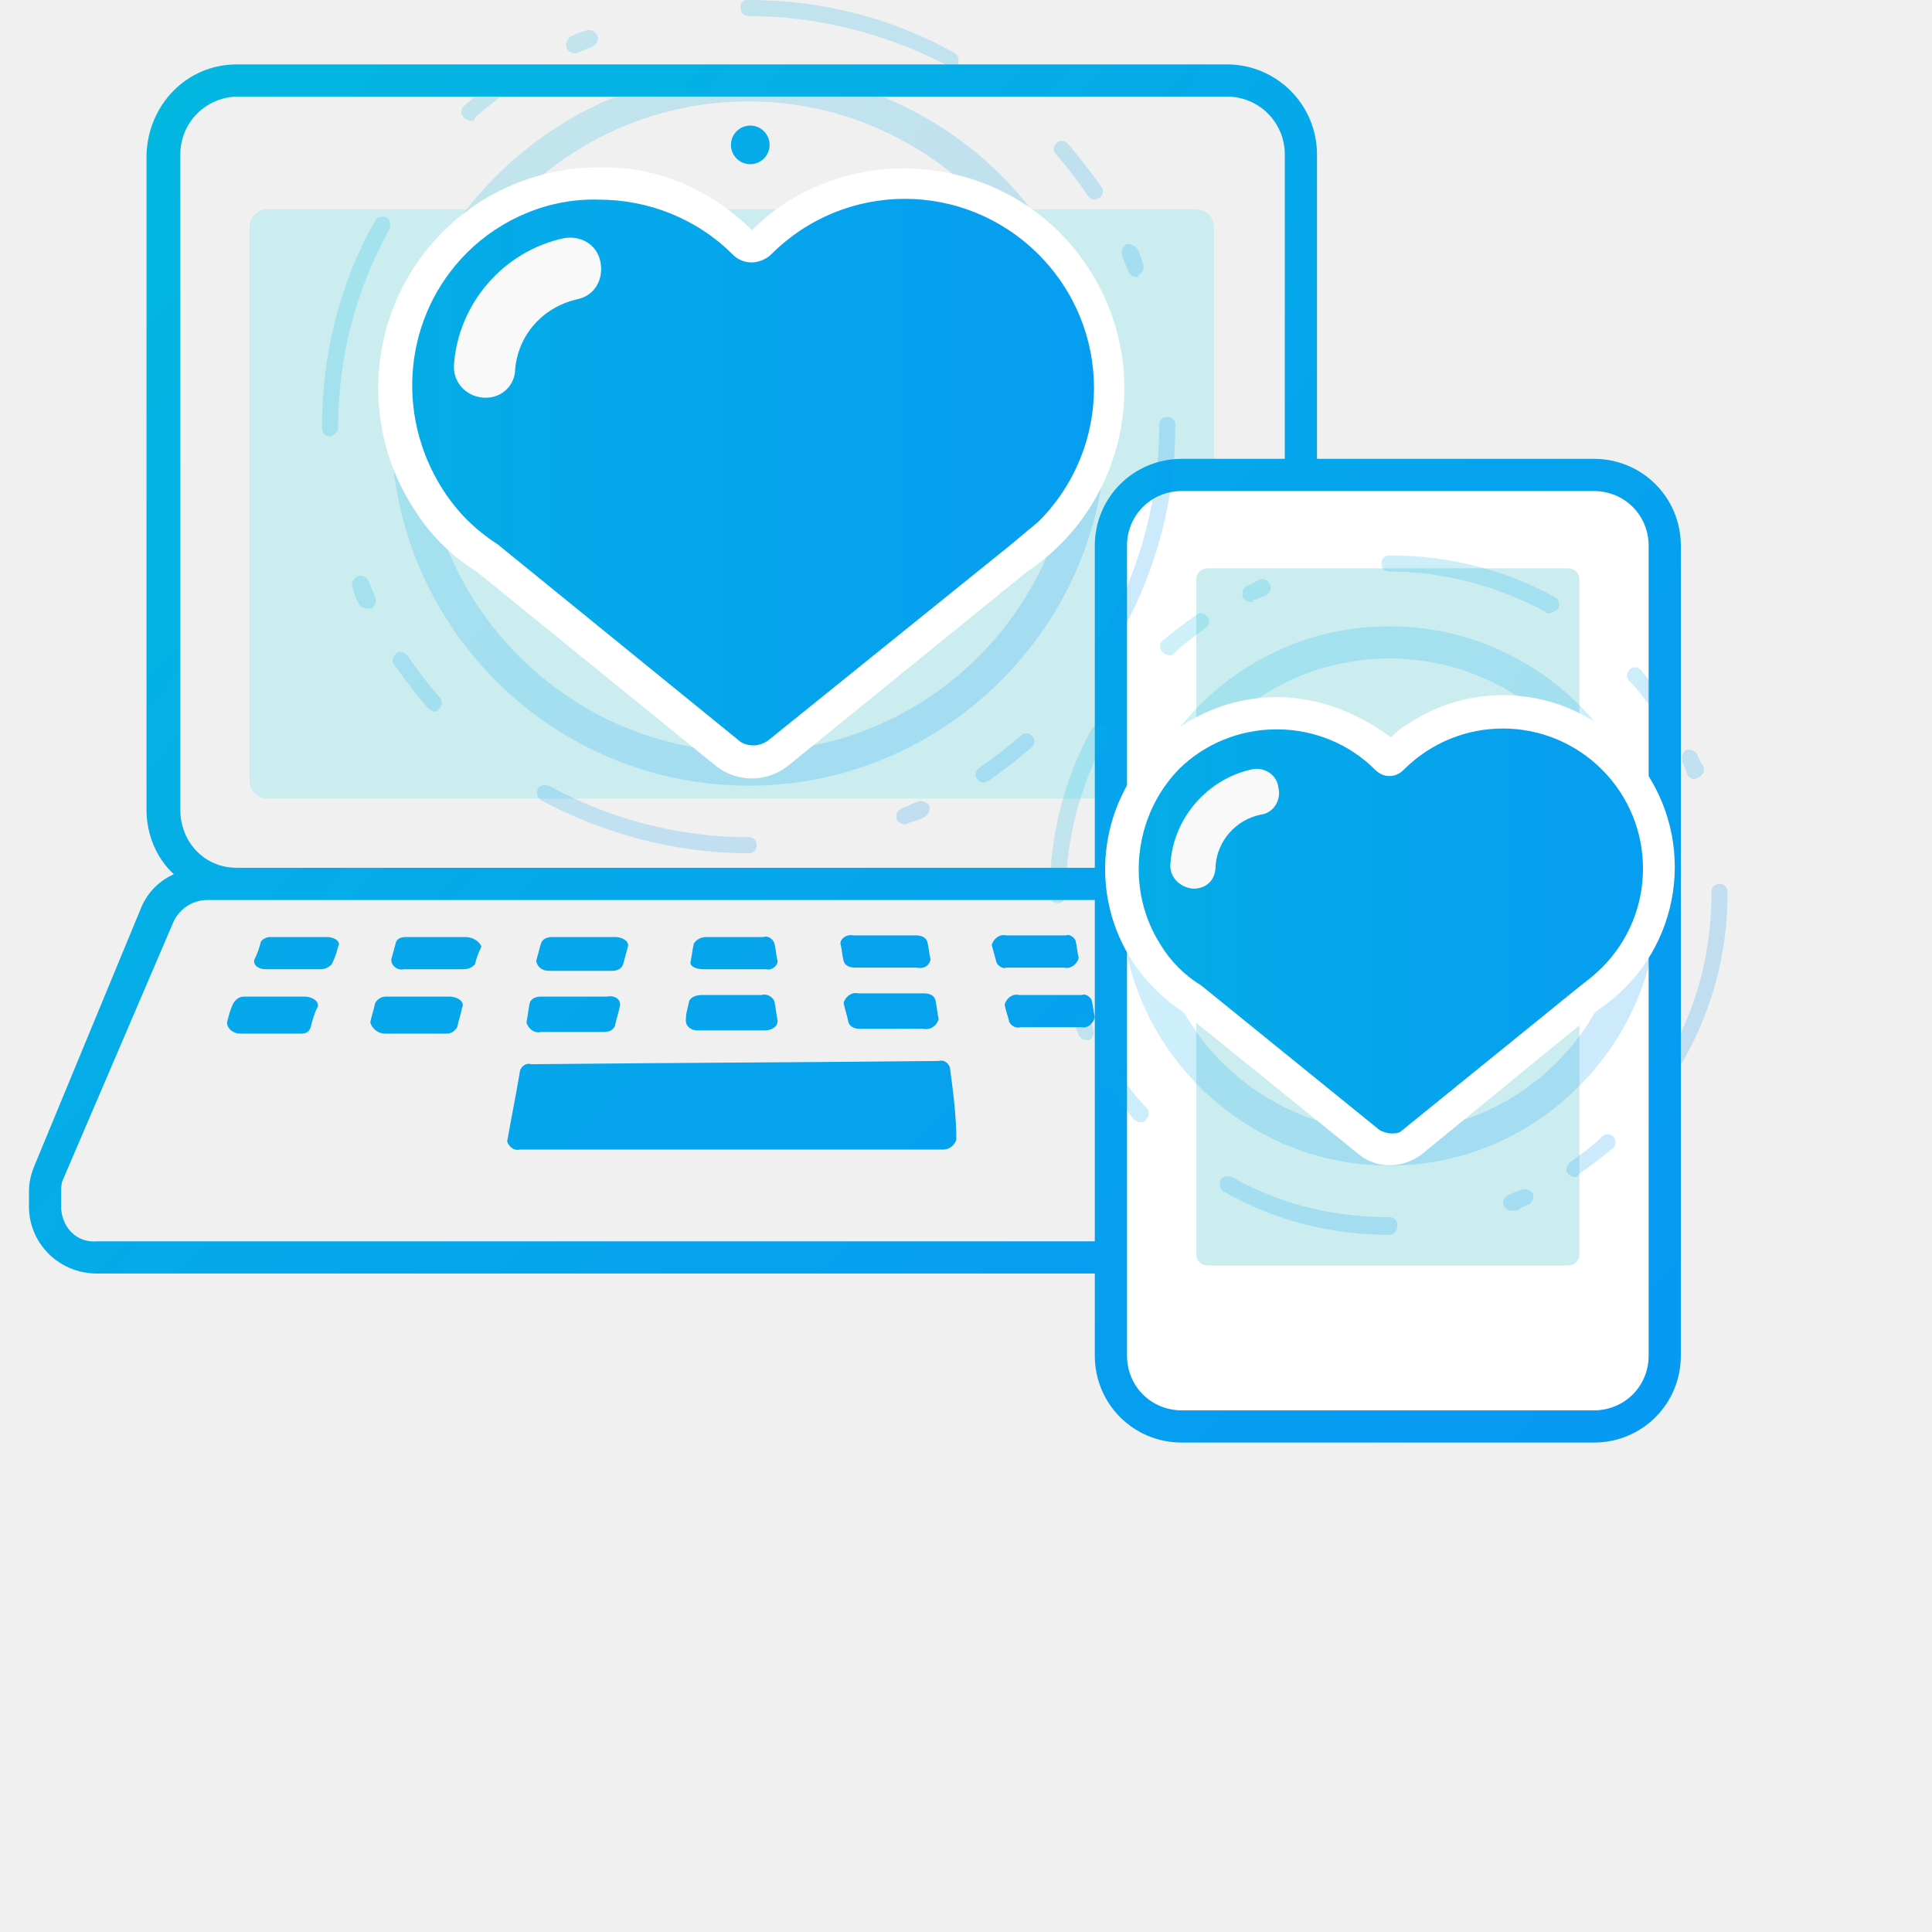
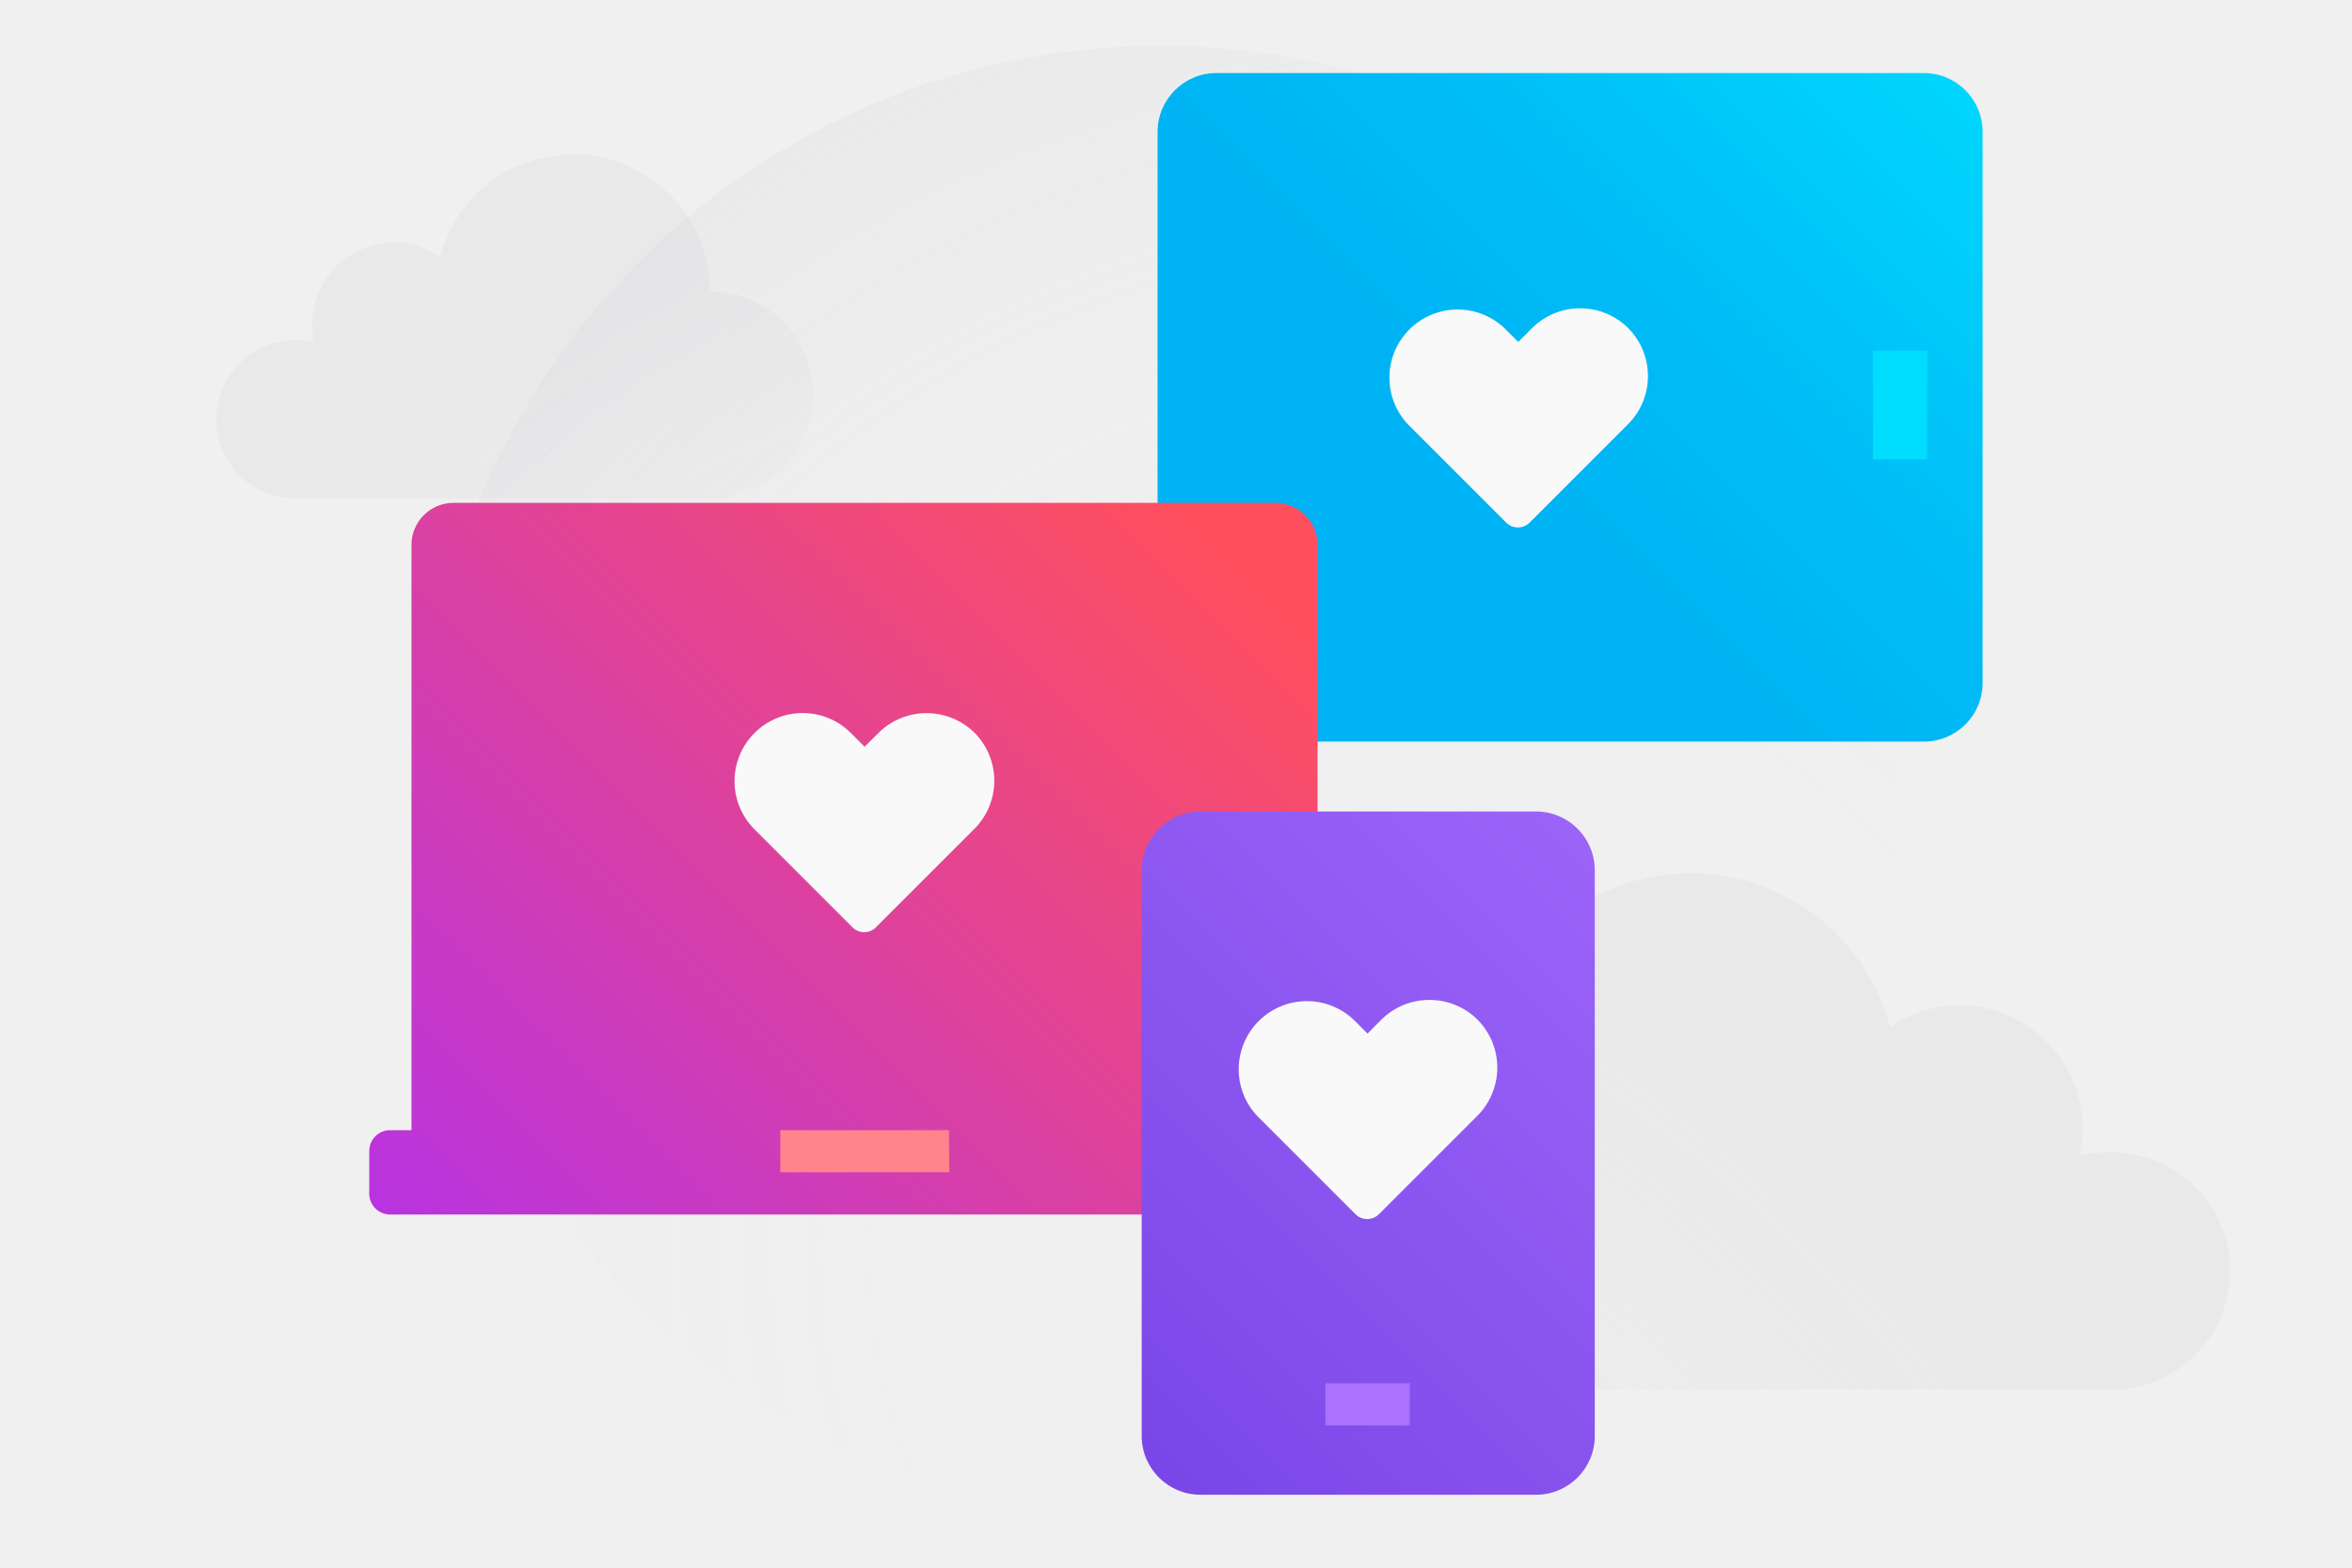
- <svg xmlns="http://www.w3.org/2000/svg" version="1.1" x="0px" y="0px" viewBox="0 0 120 120" style="enable-background:new 0 0 107.3 91.9;" xml:space="preserve">
-   <style type="text/css">
- .st0{fill:#CCEDF0;}
- .st1{fill:url(#LaptopOutline_2_);}
- .st2{fill:url(#Keyboard_2_);}
- .st3{fill:url(#SVGID_1_);}
- .st4{fill:#FFFFFF;}
- .st5{fill:url(#DeviceOutline_2_);}
- .st6{opacity:0.2;fill:url(#LargeCircle_2_);}
- .st7{opacity:0.2;fill:url(#LargeSolid_1_);}
- .st8{opacity:0.2;fill:url(#SmallDotted_1_);}
- .st9{opacity:0.2;fill:url(#SmallSolid_1_);}
- .st10{fill:url(#SmallHeart_2_);}
- .st11{fill:#F9F9FA;}
- .st12{fill:url(#LargeHeart_3_);}
- 
- @keyframes beat {
-   0% {
-     transform: scale(1);
-   }
-   25% {
-     transform: scale(.8);
-   }
-   60% {
-     transform: scale(1);
-   }
-   80% {
-     transform: scale(.9);
-   }
-   90% {
-     transform: scale(1);
-   }
-   100% {
-     transform: scale(1);
-   }
- 
- }
- 
- .LargeHeart_2_ {
-   animation: beat 1.5s infinite;
-   transform-origin: 40% 20%;
- }
- 
- .SmallHeart {
-   animation: beat 1.5s infinite;
-   transform-origin: 70% 50%;
- }
- 
- @keyframes spin {
-   0% {
-     transform: rotate(0deg);
-   }
-   100% {
-     transform: rotate(360deg);
-   }
- }
- 
- #LargeCircle_1_ {
-   animation: spin 10s infinite linear;
-   transform-origin: 39% 22%;
- }
- 
- @keyframes spinback {
-   0% {
-     transform: rotate(360deg);
-   }
-   100% {
-     transform: rotate(0deg);
-   }
- 
- }
- 
- #SmallDotted {
-   animation: spinback 10s infinite linear;
-   transform-origin: 72% 46.5%;
- }
- </style>
-   <g id="Devices">
-     <g id="LaptopScreen_2_">
-       <g id="LaptopScreen">
-         <path id="LaptopScreen_1_" class="st0" d="M74.3,13c0.6,0,1.1,0.5,1.1,1.1v34.4c0,0.6-0.5,1.1-1.1,1.1H16.6     c-0.6,0-1.1-0.5-1.1-1.1V14.1c0-0.6,0.5-1.1,1.1-1.1H74.3" />
-       </g>
-     </g>
-     <g id="LaptopOutline">
-       <linearGradient id="LaptopOutline_2_" gradientUnits="userSpaceOnUse" x1="642.626" y1="1843.455" x2="829.626" y2="2012.955" gradientTransform="matrix(1 0 0 1 -683.19 -1876.168)">
-         <stop offset="0" style="stop-color:#00C8D7" />
-         <stop offset="1" style="stop-color:#0A84FF" />
-       </linearGradient>
-       <path id="LaptopOutline_1_" class="st1" d="M88.8,72.5l-7.3-16.1c-0.3-0.8-0.9-1.4-1.6-1.8c1.2-1.1,1.9-2.6,1.9-4.2V9.6     c0-3.1-2.5-5.6-5.6-5.6H14.7c-3.1,0-5.5,2.5-5.6,5.6v40.7c0,1.5,0.6,3,1.7,4c-0.9,0.4-1.6,1.1-2,2L2.1,72.5     c-0.2,0.5-0.3,1-0.3,1.5v1.1c0.1,2.3,2,4,4.2,4h78.9c2.3,0.1,4.1-1.7,4.2-4v-1C89.1,73.5,89,73,88.8,72.5z M87.1,75.1     c-0.1,1.2-1.1,2-2.2,2H6c-1.2,0.1-2.1-0.8-2.2-2V74c0-0.2,0-0.5,0.1-0.7l6.9-16.1c0.4-0.8,1.2-1.3,2.1-1.3h64.7     c0.9,0,1.7,0.5,2.1,1.2L87,73.2c0.1,0.2,0.2,0.5,0.2,0.7L87.1,75.1L87.1,75.1z M11.2,50.3V9.6c0-2,1.6-3.6,3.6-3.6h61.4     c2,0,3.6,1.6,3.6,3.6v40.7c0,2-1.6,3.6-3.6,3.6H14.7C12.7,53.9,11.2,52.3,11.2,50.3z" />
-     </g>
-     <g id="Keyboard">
-       <linearGradient id="Keyboard_2_" gradientUnits="userSpaceOnUse" x1="595.69" y1="1806.783" x2="848.69" y2="2056.783" gradientTransform="matrix(1 0 0 1 -683.19 -1876.168)">
-         <stop offset="0" style="stop-color:#00C8D7" />
-         <stop offset="1" style="stop-color:#0A84FF" />
-       </linearGradient>
-       <path id="Keyboard_1_" class="st2" d="M58.6,71.4H32.3c-0.4,0.1-0.7-0.2-0.8-0.5c0.3-1.7,0.5-2.6,0.8-4.4c0.1-0.3,0.4-0.5,0.7-0.4     C43.1,66,48.3,66,58.3,65.9c0.3-0.1,0.6,0.1,0.7,0.4c0.2,1.5,0.4,3,0.4,4.5C59.3,71.1,59,71.4,58.6,71.4z M27.9,61.9H24     c-0.3,0-0.5,0.1-0.7,0.4c-0.1,0.5-0.2,0.7-0.3,1.2c0.1,0.4,0.5,0.7,0.9,0.7h3.8c0.3,0,0.5-0.1,0.7-0.4c0.1-0.5,0.2-0.7,0.3-1.2     C28.9,62.2,28.4,61.9,27.9,61.9z M37.7,61.9h-4.1c-0.3,0-0.6,0.1-0.7,0.4c-0.1,0.5-0.1,0.7-0.2,1.2c0.1,0.4,0.5,0.7,0.9,0.6h3.9     c0.3,0,0.6-0.1,0.7-0.4c0.1-0.5,0.2-0.7,0.3-1.2C38.6,62.1,38.2,61.8,37.7,61.9z M58.3,63.3c-0.1-0.5-0.1-0.7-0.2-1.2     c-0.1-0.3-0.4-0.4-0.7-0.4h-4.1c-0.4-0.1-0.8,0.2-0.9,0.6c0.1,0.5,0.2,0.7,0.3,1.2c0.1,0.3,0.4,0.4,0.7,0.4h3.9     C57.8,64,58.2,63.7,58.3,63.3z M48.3,63.4c-0.1-0.5-0.1-0.7-0.2-1.2c-0.1-0.3-0.5-0.5-0.8-0.4h-3.7c-0.3,0-0.7,0.1-0.8,0.4     c-0.1,0.5-0.2,0.7-0.2,1.2c0,0.4,0.4,0.6,0.7,0.6h4.2C47.9,64,48.3,63.8,48.3,63.4z M68,63.2c-0.1-0.5-0.1-0.7-0.2-1.1     c-0.1-0.2-0.4-0.4-0.6-0.3h-3.9c-0.4-0.1-0.8,0.2-0.9,0.6c0.1,0.5,0.2,0.7,0.3,1.1c0.1,0.2,0.4,0.4,0.7,0.3h3.8     C67.5,63.9,67.9,63.6,68,63.2z M28.9,58.2h-3.7c-0.3,0-0.5,0.1-0.6,0.3c-0.1,0.4-0.2,0.7-0.3,1.1c0,0.4,0.4,0.7,0.8,0.6h3.7     c0.3,0,0.5-0.1,0.7-0.3c0.1-0.4,0.2-0.7,0.4-1.1C29.8,58.5,29.4,58.2,28.9,58.2z M38.2,58.2h-3.9c-0.3,0-0.6,0.1-0.7,0.4     c-0.1,0.4-0.2,0.7-0.3,1.1c0.1,0.4,0.4,0.6,0.8,0.6H38c0.3,0,0.6-0.1,0.7-0.4c0.1-0.4,0.2-0.7,0.3-1.1     C39.1,58.5,38.7,58.2,38.2,58.2z M57.8,59.6c-0.1-0.4-0.1-0.7-0.2-1.1c-0.1-0.3-0.4-0.4-0.7-0.4H53c-0.4-0.1-0.8,0.2-0.8,0.5     c0.1,0.4,0.1,0.7,0.2,1.1c0.1,0.3,0.4,0.4,0.7,0.4h3.8C57.4,60.2,57.7,60,57.8,59.6z M48.3,59.7c-0.1-0.4-0.1-0.7-0.2-1.1     c-0.1-0.3-0.4-0.5-0.7-0.4h-3.5c-0.3,0-0.6,0.1-0.8,0.4C43,59,43,59.2,42.9,59.7c-0.1,0.3,0.3,0.5,0.8,0.5h3.9     C47.9,60.3,48.3,60,48.3,59.7z M67,59.5c-0.1-0.4-0.1-0.7-0.2-1.1c-0.1-0.2-0.4-0.4-0.6-0.3h-3.7c-0.4-0.1-0.8,0.2-0.9,0.6     c0.1,0.4,0.2,0.7,0.3,1.1c0.1,0.2,0.4,0.4,0.6,0.3h3.6C66.5,60.2,66.9,59.9,67,59.5z M18.9,61.9h-3.7c-0.3,0-0.5,0.1-0.7,0.4     c-0.2,0.4-0.3,0.8-0.4,1.2c0,0.4,0.4,0.7,0.8,0.7h3.8c0.3,0,0.5-0.1,0.6-0.4c0.1-0.4,0.2-0.8,0.4-1.2     C19.9,62.3,19.5,61.9,18.9,61.9z M20.3,58.2h-3.5c-0.2,0-0.5,0.1-0.6,0.3c-0.1,0.4-0.2,0.7-0.4,1.1c-0.1,0.3,0.2,0.6,0.7,0.6h3.4     c0.3,0,0.5-0.1,0.7-0.3c0.2-0.4,0.3-0.7,0.4-1.1C21.2,58.5,20.8,58.2,20.3,58.2z M71.2,62.4c0.1,0.4,0.3,0.8,0.3,1.1     c0.1,0.2,0.4,0.4,0.6,0.3h3.7c0.4,0.1,0.8-0.2,0.9-0.6c-0.1-0.4-0.2-0.8-0.3-1.1c-0.1-0.2-0.4-0.4-0.7-0.3H72     C71.4,61.7,71,62,71.2,62.4z M70.1,58.7c0.1,0.4,0.2,0.7,0.4,1.1c0.1,0.2,0.4,0.3,0.6,0.3h3.4c0.3,0.1,0.7-0.1,0.7-0.5v-0.1     c-0.1-0.4-0.2-0.7-0.3-1.1c-0.1-0.2-0.3-0.4-0.6-0.3h-3.5C70.5,58,70.1,58.3,70.1,58.7z" />
-     </g>
-     <g id="Webcam">
-       <g id="Webcam_1_">
-         <linearGradient id="SVGID_1_" gradientUnits="userSpaceOnUse" x1="-58.629" y1="1714.922" x2="189.371" y2="1964.922" gradientTransform="matrix(1 0 0 1 0 -1812)">
-           <stop offset="0" style="stop-color:#00C8D7" />
-           <stop offset="1" style="stop-color:#0A84FF" />
-         </linearGradient>
-         <circle class="st3" cx="46.6" cy="9" r="1.2" />
-       </g>
-     </g>
-     <g id="DeviceBackground">
-       <path id="DeviceBackground_1_" class="st4" d="M73.4,29.5H99c2.5,0,4.4,2,4.4,4.4v50.3c0,2.5-2,4.4-4.4,4.4H73.4     c-2.5,0-4.4-2-4.4-4.4V33.9C69,31.5,71,29.5,73.4,29.5z" />
-     </g>
-     <g id="DeviceOutline">
-       <linearGradient id="DeviceOutline_2_" gradientUnits="userSpaceOnUse" x1="627.831" y1="1806.609" x2="868.331" y2="2025.108" gradientTransform="matrix(1 0 0 1 -683.19 -1876.168)">
-         <stop offset="0" style="stop-color:#00C8D7" />
-         <stop offset="1" style="stop-color:#0A84FF" />
-       </linearGradient>
-       <path id="DeviceOutline_1_" class="st5" d="M99,30.5c1.9,0,3.4,1.5,3.4,3.4v50.3c0,1.9-1.5,3.4-3.4,3.4H73.4     c-1.9,0-3.4-1.5-3.4-3.4V33.9c0-1.9,1.5-3.4,3.4-3.4L99,30.5 M99,28.5H73.4c-3,0-5.4,2.4-5.4,5.4v50.3c0,3,2.4,5.4,5.4,5.4H99     c3,0,5.4-2.4,5.4-5.4V33.9C104.4,30.9,102,28.5,99,28.5z" />
-     </g>
-     <g id="DeviceScreen">
-       <path id="DeviceScreen_1_" class="st0" d="M97.4,35.3c0.4,0,0.7,0.3,0.7,0.7v41.9c0,0.4-0.3,0.7-0.7,0.7H75     c-0.4,0-0.7-0.3-0.7-0.7V36c0-0.4,0.3-0.7,0.7-0.7H97.4" />
-     </g>
-   </g>
-   <g class="LargeCircle">
-     <linearGradient id="LargeCircle_2_" gradientUnits="userSpaceOnUse" x1="2.575" y1="-12.667" x2="86.828" y2="62.523">
-       <stop offset="0" style="stop-color:#00C8D7" />
-       <stop offset="1" style="stop-color:#0A84FF" />
-     </linearGradient>
-     <path id="LargeCircle_1_" class="st6" d="M46.5,4.3 M46.5,53L46.5,53c-4.5,0-9-1.2-12.9-3.3c-0.2-0.1-0.3-0.4-0.2-0.7   c0.1-0.2,0.4-0.3,0.7-0.2c3.8,2.1,8.1,3.2,12.4,3.2c0.3,0,0.5,0.2,0.5,0.5S46.8,53,46.5,53z M56.2,51.2c-0.2,0-0.4-0.1-0.5-0.3   c-0.1-0.3,0-0.5,0.3-0.7c0.3-0.1,0.7-0.3,1-0.4c0.2-0.1,0.5,0,0.7,0.2c0.1,0.3,0,0.5-0.2,0.7c-0.3,0.2-0.7,0.3-1,0.4   C56.3,51.2,56.3,51.2,56.2,51.2z M61.1,48.6c-0.2,0-0.3-0.1-0.4-0.2c-0.2-0.2-0.1-0.5,0.1-0.7c0.9-0.6,1.8-1.3,2.6-2   c0.2-0.2,0.5-0.2,0.7,0c0.2,0.2,0.2,0.5,0,0.7c-0.8,0.7-1.7,1.4-2.7,2.1C61.3,48.5,61.2,48.6,61.1,48.6z M27,44.2   c-0.1,0-0.3-0.1-0.4-0.2c-0.7-0.8-1.4-1.7-2.1-2.7c-0.2-0.2-0.1-0.5,0.1-0.7c0.2-0.2,0.5-0.1,0.7,0.1c0.6,0.9,1.3,1.8,2,2.6   c0.2,0.2,0.2,0.5,0,0.7C27.2,44.2,27.1,44.2,27,44.2z M69.2,39.7c-0.1,0-0.2,0-0.2-0.1c-0.2-0.1-0.3-0.4-0.2-0.7   c2.1-3.8,3.2-8.1,3.2-12.4v-0.1c0-0.3,0.2-0.5,0.5-0.5s0.5,0.2,0.5,0.5v0.1c0,4.5-1.2,9-3.4,12.9C69.6,39.6,69.4,39.7,69.2,39.7z    M22.8,37.8c-0.2,0-0.4-0.1-0.5-0.3c-0.2-0.3-0.3-0.7-0.4-1c-0.1-0.3,0-0.5,0.3-0.7c0.3-0.1,0.5,0,0.7,0.3c0.1,0.3,0.3,0.7,0.4,1   c0.1,0.3,0,0.5-0.2,0.7C22.9,37.8,22.9,37.8,22.8,37.8z M20.5,27.1c-0.3,0-0.5-0.2-0.5-0.5c0,0,0-0.1,0-0.1c0-4.5,1.1-8.9,3.3-12.8   c0.1-0.2,0.4-0.3,0.7-0.2c0.2,0.1,0.3,0.4,0.2,0.7c-2.1,3.8-3.2,8-3.2,12.4C21,26.8,20.7,27.1,20.5,27.1z M70.6,17.2   c-0.2,0-0.4-0.1-0.5-0.3c-0.1-0.3-0.3-0.7-0.4-1c-0.1-0.3,0-0.5,0.2-0.7c0.2-0.1,0.5,0,0.7,0.2c0.2,0.3,0.3,0.7,0.4,1   c0.1,0.3,0,0.5-0.3,0.7C70.7,17.2,70.7,17.2,70.6,17.2z M68,12.4c-0.2,0-0.3-0.1-0.4-0.2c-0.6-0.9-1.3-1.8-2-2.6   c-0.2-0.2-0.2-0.5,0-0.7c0.2-0.2,0.5-0.2,0.7,0c0.7,0.8,1.4,1.7,2.1,2.7c0.2,0.2,0.1,0.5-0.1,0.7C68.2,12.3,68.1,12.4,68,12.4z    M29.2,7.5c-0.1,0-0.3-0.1-0.4-0.2c-0.2-0.2-0.2-0.5,0-0.7c0.8-0.7,1.7-1.4,2.7-2.1c0.2-0.2,0.5-0.1,0.7,0.1   c0.2,0.2,0.1,0.5-0.1,0.7c-0.9,0.6-1.8,1.3-2.6,2C29.5,7.5,29.4,7.5,29.2,7.5z M59.1,4.2c-0.1,0-0.2,0-0.2-0.1   C55.1,2.1,50.8,1,46.5,1c-0.3,0-0.5-0.2-0.5-0.5S46.1,0,46.4,0h0.1c4.5,0,8.9,1.1,12.8,3.3c0.2,0.1,0.3,0.4,0.2,0.7   C59.4,4.2,59.3,4.2,59.1,4.2z M35.7,3.3c-0.2,0-0.4-0.1-0.5-0.3c-0.1-0.3,0-0.5,0.2-0.7c0.3-0.2,0.7-0.3,1-0.4   c0.3-0.1,0.5,0,0.7,0.3c0.1,0.3,0,0.5-0.3,0.7c-0.3,0.1-0.7,0.3-1,0.4C35.8,3.3,35.8,3.3,35.7,3.3z" />
-     <linearGradient id="LargeSolid_1_" gradientUnits="userSpaceOnUse" x1="9.435" y1="-6.541" x2="80.526" y2="56.903">
-       <stop offset="0" style="stop-color:#00C8D7" />
-       <stop offset="1" style="stop-color:#0A84FF" />
-     </linearGradient>
-     <path id="LargeSolid" class="st7" d="M46.5,48.8c-12.3,0-22.2-10-22.2-22.2s10-22.2,22.2-22.2c12.3,0,22.2,10,22.2,22.2   S58.7,48.8,46.5,48.8z M46.5,6.3c-11.2,0-20.2,9.1-20.2,20.2s9.1,20.2,20.2,20.2c11.2,0,20.2-9.1,20.2-20.2S57.6,6.3,46.5,6.3z" />
-   </g>
-   <g class="SmallCircle">
-     <linearGradient id="SmallDotted_1_" gradientUnits="userSpaceOnUse" x1="51.4" y1="24.499" x2="118.272" y2="84.178">
-       <stop offset="0" style="stop-color:#00C8D7" />
-       <stop offset="1" style="stop-color:#0A84FF" />
-     </linearGradient>
-     <path id="SmallDotted" class="st8" d="M86.3,76.7L86.3,76.7c-3.6,0-7.2-0.9-10.3-2.7c-0.2-0.1-0.3-0.4-0.2-0.7   c0.1-0.2,0.4-0.3,0.7-0.2c3,1.7,6.3,2.5,9.8,2.5c0.3,0,0.5,0.2,0.5,0.5S86.6,76.7,86.3,76.7z M93.9,75.2c-0.2,0-0.4-0.1-0.5-0.3   c-0.1-0.3,0-0.5,0.3-0.7c0.3-0.1,0.5-0.2,0.8-0.3c0.3-0.1,0.5,0,0.7,0.2c0.1,0.3,0,0.5-0.2,0.7c-0.3,0.1-0.5,0.2-0.8,0.4   C94.1,75.2,94,75.2,93.9,75.2z M97.8,73.1c-0.2,0-0.3-0.1-0.4-0.2c-0.2-0.2-0.1-0.5,0.1-0.7c0.7-0.5,1.4-1,2-1.6   c0.2-0.2,0.5-0.2,0.7,0c0.2,0.2,0.2,0.5,0,0.7c-0.7,0.6-1.4,1.1-2.1,1.6C98,73.1,97.9,73.1,97.8,73.1z M70.8,69.7   c-0.1,0-0.3-0.1-0.4-0.2c-0.6-0.7-1.1-1.4-1.6-2.1c-0.2-0.2-0.1-0.5,0.1-0.7c0.2-0.2,0.5-0.1,0.7,0.1c0.5,0.7,1,1.4,1.6,2   c0.2,0.2,0.2,0.5,0,0.7C71.1,69.7,71,69.7,70.8,69.7z M104.2,66.1c-0.1,0-0.2,0-0.2-0.1c-0.2-0.1-0.3-0.4-0.2-0.7   c1.7-3,2.5-6.4,2.5-9.8v-0.1c0-0.3,0.2-0.5,0.5-0.5s0.5,0.2,0.5,0.5v0.1c0,3.6-0.9,7.1-2.7,10.3C104.5,66,104.4,66.1,104.2,66.1z    M67.5,64.6c-0.2,0-0.4-0.1-0.5-0.3c-0.1-0.3-0.2-0.5-0.4-0.8c-0.1-0.3,0-0.5,0.3-0.7c0.3-0.1,0.5,0,0.7,0.3   c0.1,0.3,0.2,0.5,0.3,0.8c0.1,0.3,0,0.5-0.2,0.7C67.7,64.6,67.6,64.6,67.5,64.6z M65.7,56.1c-0.3,0-0.5-0.2-0.5-0.5v-0.1   c0-3.6,0.9-7.1,2.6-10.2c0.1-0.2,0.4-0.3,0.7-0.2c0.2,0.1,0.3,0.4,0.2,0.7c-1.6,3-2.5,6.3-2.5,9.7C66.2,55.9,66,56.1,65.7,56.1z    M105.3,48.4c-0.2,0-0.4-0.1-0.5-0.3c-0.1-0.3-0.2-0.5-0.3-0.8c-0.1-0.3,0-0.5,0.2-0.7c0.3-0.1,0.5,0,0.7,0.2   c0.1,0.3,0.2,0.5,0.4,0.8c0.1,0.3,0,0.5-0.3,0.7C105.4,48.3,105.3,48.4,105.3,48.4z M103.2,44.5c-0.2,0-0.3-0.1-0.4-0.2   c-0.5-0.7-1-1.4-1.6-2c-0.2-0.2-0.2-0.5,0-0.7s0.5-0.2,0.7,0c0.6,0.7,1.1,1.4,1.6,2.1c0.2,0.2,0.1,0.5-0.1,0.7   C103.4,44.5,103.3,44.5,103.2,44.5z M72.6,40.7c-0.1,0-0.3-0.1-0.4-0.2c-0.2-0.2-0.2-0.5,0-0.7c0.7-0.6,1.4-1.1,2.1-1.6   c0.2-0.2,0.5-0.1,0.7,0.1c0.2,0.2,0.1,0.5-0.1,0.7c-0.7,0.5-1.4,1-2,1.6C72.9,40.7,72.7,40.7,72.6,40.7z M96.2,38.1   c-0.1,0-0.2,0-0.2-0.1c-3-1.6-6.3-2.5-9.7-2.5c-0.3,0-0.5-0.2-0.5-0.5s0.2-0.5,0.5-0.5h0.1c3.6,0,7.1,0.9,10.2,2.6   c0.2,0.1,0.3,0.4,0.2,0.7C96.5,38,96.4,38.1,96.2,38.1z M77.7,37.4c-0.2,0-0.4-0.1-0.5-0.3c-0.1-0.3,0-0.5,0.2-0.7   c0.3-0.1,0.5-0.2,0.8-0.4c0.3-0.1,0.5,0,0.7,0.3c0.1,0.3,0,0.5-0.3,0.7c-0.3,0.1-0.5,0.2-0.8,0.3C77.9,37.4,77.8,37.4,77.7,37.4z" />
-     <linearGradient id="SmallSolid_1_" gradientUnits="userSpaceOnUse" x1="58.379" y1="30.781" x2="111.86" y2="78.51">
-       <stop offset="0" style="stop-color:#00C8D7" />
-       <stop offset="1" style="stop-color:#0A84FF" />
-     </linearGradient>
-     <path id="SmallSolid" class="st9" d="M86.3,72.4c-9.2,0-16.7-7.5-16.7-16.7S77,38.9,86.3,38.9c9.2,0,16.7,7.5,16.7,16.7   S95.5,72.4,86.3,72.4z M86.3,40.9c-8.1,0-14.7,6.6-14.7,14.7c0,8.1,6.6,14.7,14.7,14.7c8.1,0,14.7-6.6,14.7-14.7   C101,47.5,94.4,40.9,86.3,40.9z" />
-   </g>
-   <g class="SmallHeart">
-     <g id="SmallHeartFill">
-       <linearGradient id="SmallHeart_2_" gradientUnits="userSpaceOnUse" x1="695.785" y1="1934.118" x2="838.897" y2="1934.118" gradientTransform="matrix(1 0 0 1 -683.19 -1876.168)">
-         <stop offset="0" style="stop-color:#00C8D7" />
-         <stop offset="1" style="stop-color:#0A84FF" />
-       </linearGradient>
-       <path id="SmallHeart_1_" class="st10" d="M87.7,71.1l11-9c4.5-3,5.7-9,2.7-13.4c-3-4.5-9-5.7-13.4-2.7l-1.5,1.2     c0,0-0.1,0.1-0.2,0.1s-0.1,0-0.2-0.1c-3.8-3.8-9.9-3.8-13.7,0c-3.2,3.2-3.8,8.3-1.3,12.1c0.7,1.1,1.7,2.1,2.8,2.8l11.1,9     C85.8,71.7,86.9,71.7,87.7,71.1z" />
-     </g>
-     <g id="SmallHeartOutline">
-       <path id="SmallHeartOutline_1_" class="st4" d="M79.3,45.3c2.3,0,4.5,0.9,6.1,2.5c0.2,0.2,0.5,0.4,0.9,0.4c0.3,0,0.6-0.1,0.9-0.4     c3.4-3.4,8.9-3.4,12.3,0s3.4,8.9,0,12.3c-0.4,0.4-0.9,0.8-1.3,1.1l-11.1,9c-0.2,0.2-0.4,0.2-0.7,0.2c-0.2,0-0.5-0.1-0.7-0.2     l-11.1-9c-1-0.6-1.9-1.5-2.5-2.5c-2.2-3.4-1.7-8,1.1-10.9C74.8,46.2,77,45.3,79.3,45.3 M79.3,43.3c-2.8,0-5.5,1.1-7.5,3.1     c-3.6,3.6-4.2,9.2-1.4,13.4c0.8,1.2,1.8,2.2,3,3l11,8.9c1.1,0.9,2.7,0.9,3.9,0l11-9c4.9-3.3,6.2-9.9,2.9-14.8     c-3.3-4.9-9.9-6.2-14.8-2.9c-0.4,0.2-0.7,0.5-1,0.8C84.4,44.3,81.9,43.3,79.3,43.3z" />
-     </g>
-     <g id="SmallHeartShine">
-       <path id="SmallHeartShine_1_" class="st11" d="M74.1,55.2L74.1,55.2c-0.9-0.1-1.5-0.8-1.4-1.6c0.2-2.8,2.3-5.2,5-5.8     c0.8-0.2,1.6,0.3,1.7,1.1c0.2,0.8-0.3,1.6-1.1,1.7c-1.5,0.3-2.7,1.6-2.8,3.2C75.5,54.7,74.9,55.2,74.1,55.2z" />
-     </g>
-   </g>
-   <g class="LargeHeart_2_">
-     <g id="LargeHeartFill">
-       <linearGradient id="LargeHeart_3_" gradientUnits="userSpaceOnUse" x1="631.987" y1="1905.543" x2="821.768" y2="1905.543" gradientTransform="matrix(1 0 0 1 -683.19 -1876.168)">
-         <stop offset="0" style="stop-color:#00C8D7" />
-         <stop offset="1" style="stop-color:#0A84FF" />
-       </linearGradient>
-       <path id="LargeHeart_1_" class="st12" d="M46.7,47.4c-0.6,0-1.1-0.2-1.6-0.5l-15-12.1c-1.5-1-2.7-2.2-3.7-3.7     c-3.3-5-2.6-11.7,1.7-16c5-4.9,13-4.9,17.9,0c0.1,0.1,0.3,0.2,0.5,0.2s0.4-0.1,0.5-0.2c5-5,13-5,18,0s5,13,0,18     c-0.6,0.6-1.3,1.1-2,1.6L48.3,46.8C47.8,47.2,47.3,47.4,46.7,47.4z" />
-     </g>
-     <g id="LargeHeartOutline">
-       <path id="LargeHeartOutline_1_" class="st4" d="M37.2,12.4c3.1,0,6.1,1.2,8.3,3.4c0.3,0.3,0.7,0.5,1.2,0.5c0.4,0,0.9-0.2,1.2-0.5     c4.6-4.6,12-4.6,16.6,0s4.6,12,0,16.6l-1.8,1.5L47.7,46c-0.3,0.2-0.6,0.3-0.9,0.3c-0.3,0-0.7-0.1-0.9-0.3l-15-12.2     c-1.4-0.9-2.5-2-3.4-3.4c-3-4.7-2.4-10.8,1.5-14.7C31.1,13.6,34.1,12.3,37.2,12.4 M37.2,10.4c-3.6,0-7.1,1.4-9.7,4     c-4.6,4.6-5.3,11.8-1.8,17.2c1,1.6,2.3,2.9,3.9,3.9l14.9,12.1c1.3,1,3.1,1,4.4,0l14.9-12.1c6.3-4.2,7.9-12.8,3.7-19     c-4.2-6.3-12.8-7.9-19-3.7c-0.6,0.4-1.2,0.9-1.8,1.5C44.1,11.7,40.7,10.3,37.2,10.4z" />
-     </g>
-     <g id="LargeHeartShine">
-       <path id="LargeHeartShine_1_" class="st11" d="M30.2,24.7H30c-1.1-0.1-1.9-1-1.8-2.1c0.3-3.8,3.1-7,6.8-7.8     c1.1-0.2,2.1,0.4,2.3,1.5s-0.4,2.1-1.5,2.3c-2.1,0.5-3.6,2.2-3.8,4.3C32,23.9,31.2,24.7,30.2,24.7z" />
-     </g>
-   </g>
+ <svg xmlns="http://www.w3.org/2000/svg" height="2in" width="3in" viewBox="0 0 216 144">
+   <style>@keyframes beat{0%,60%,90%,to{transform:scale(1)}25%{transform:scale(.8)}80%{transform:scale(.9)}}.heart{animation:beat 1.5s infinite}</style>
+   <radialGradient id="a" cx="133.87" cy="114.93" gradientUnits="userSpaceOnUse" r="128.97">
+     <stop offset=".4" stop-color="#cdcdd4" stop-opacity="0" />
+     <stop offset=".58" stop-color="#cdcdd4" stop-opacity=".02" />
+     <stop offset=".77" stop-color="#cdcdd4" stop-opacity=".08" />
+     <stop offset=".96" stop-color="#cdcdd4" stop-opacity=".18" />
+     <stop offset="1" stop-color="#cdcdd4" stop-opacity=".2" />
+   </radialGradient>
+   <radialGradient id="b" cx="89.36" cy="94.91" gradientUnits="userSpaceOnUse" r="102.61">
+     <stop offset=".26" stop-color="#cdcdd4" stop-opacity="0" />
+     <stop offset=".4" stop-color="#cdcdd4" stop-opacity=".02" />
+     <stop offset=".55" stop-color="#cdcdd4" stop-opacity=".08" />
+     <stop offset=".69" stop-color="#cdcdd4" stop-opacity=".18" />
+     <stop offset=".72" stop-color="#cdcdd4" stop-opacity=".2" />
+   </radialGradient>
+   <radialGradient id="c" cx="75.77" cy="203.9" gradientUnits="userSpaceOnUse" r="150.75">
+     <stop offset=".27" stop-color="#cdcdd4" stop-opacity="0" />
+     <stop offset=".46" stop-color="#cdcdd4" stop-opacity=".02" />
+     <stop offset=".66" stop-color="#cdcdd4" stop-opacity=".08" />
+     <stop offset=".86" stop-color="#cdcdd4" stop-opacity=".18" />
+     <stop offset=".9" stop-color="#cdcdd4" stop-opacity=".2" />
+   </radialGradient>
+   <linearGradient id="d" gradientUnits="userSpaceOnUse" x1="105.4" x2="182.03" y1="76.22" y2="-.41">
+     <stop offset=".43" stop-color="#00b3f4" />
+     <stop offset=".61" stop-color="#00bbf6" />
+     <stop offset=".89" stop-color="#00d2fc" />
+     <stop offset="1" stop-color="#0df" />
+   </linearGradient>
+   <linearGradient id="e" gradientUnits="userSpaceOnUse" x1="49.63" x2="109.11" y1="105.11" y2="45.64">
+     <stop offset="0" stop-color="#c689ff" />
+     <stop offset="1" stop-color="#d74cf0" />
+   </linearGradient>
+   <linearGradient id="f" gradientUnits="userSpaceOnUse" x1="19.43" x2="120.37" y1="141.35" y2="40.41">
+     <stop offset=".22" stop-color="#b833e1" />
+     <stop offset=".91" stop-color="#ff4f5e" />
+   </linearGradient>
+   <linearGradient id="g" gradientUnits="userSpaceOnUse" x1="62.25" x2="181.48" y1="169.32" y2="50.09">
+     <stop offset=".28" stop-color="#7542e5" />
+     <stop offset=".42" stop-color="#824deb" />
+     <stop offset=".79" stop-color="#a067fa" />
+     <stop offset="1" stop-color="#ab71ff" />
+   </linearGradient>
+   <circle cx="106.58" cy="72" fill="url(#a)" r="67.79" />
+   <path d="M74.68 36.27a9.51 9.51 0 01-9.47 9.51H27.14a7.27 7.27 0 010-14.54 7.15 7.15 0 011.74.22 7.82 7.82 0 01-.2-1.69 7.5 7.5 0 017.51-7.49 7.42 7.42 0 014.23 1.32 12.6 12.6 0 0124.79 3.16 9.51 9.51 0 019.47 9.51z" fill="url(#b)" />
+   <path d="M193.59 105.85a10.8 10.8 0 00-2.62.32 11.09 11.09 0 00.29-2.53 11.31 11.31 0 00-17.69-9.32 19 19 0 00-37.36 4.78 14.27 14.27 0 100 28.54h57.38a10.9 10.9 0 100-21.79z" fill="url(#c)" />
+   <rect fill="url(#d)" height="61.41" rx="5.4" width="75.77" x="106.31" y="6.71" />
+   <path d="M172.01 32.2H177v9.99h-4.99z" fill="#0df" />
+   <path class="heart" d="M149.54 30.15a6.26 6.26 0 00-8.85 0l-1.26 1.26-1.26-1.26a6.26 6.26 0 00-8.85 8.85l9 9a1.51 1.51 0 001.08.45 1.53 1.53 0 001.08-.45l9-9a6.26 6.26 0 00.06-8.85z" fill="#f9f9fa" style="transform-origin:65% 25%" />
+   <path d="M66.08 101.22h29.85v8.65H66.08z" fill="#ff848b" />
+   <path d="M43.55 51.72h71.63v47.31H43.55z" fill="url(#e)" />
+   <path d="M123 103.81h-2V50.05a3.86 3.86 0 00-3.86-3.86H41.65a3.86 3.86 0 00-3.86 3.86v53.76h-1.95a1.92 1.92 0 00-1.93 1.92v3.9a1.92 1.92 0 001.93 1.93H123a1.93 1.93 0 001.93-1.93v-3.9a1.93 1.93 0 00-1.93-1.92zm-35.82 3.87H71.66v-3.87h15.49z" fill="url(#f)" />
+   <path class="heart" d="M89.52 67.33a6.28 6.28 0 00-8.85 0l-1.27 1.26-1.26-1.26a6.26 6.26 0 00-8.85 0 6.26 6.26 0 000 8.85l9 9a1.51 1.51 0 002.15 0l9-9a6.26 6.26 0 00.08-8.85z" fill="#f9f9fa" style="transform-origin:37% 52%" />
+   <rect fill="url(#g)" height="62.76" rx="5.4" width="41.61" x="104.85" y="74.54" />
+   <path d="M121.72 127.06h7.75v3.87h-7.75z" fill="#ab71ff" />
+   <path class="heart" d="M135.7 93.67a6.28 6.28 0 00-8.85 0l-1.26 1.27-1.26-1.26a6.26 6.26 0 00-8.85 8.85l9 9a1.53 1.53 0 001.08.45 1.51 1.51 0 001.08-.45l9-9a6.26 6.26 0 00.06-8.86z" fill="#f9f9fa" style="transform-origin:58% 69%" />
</svg>
